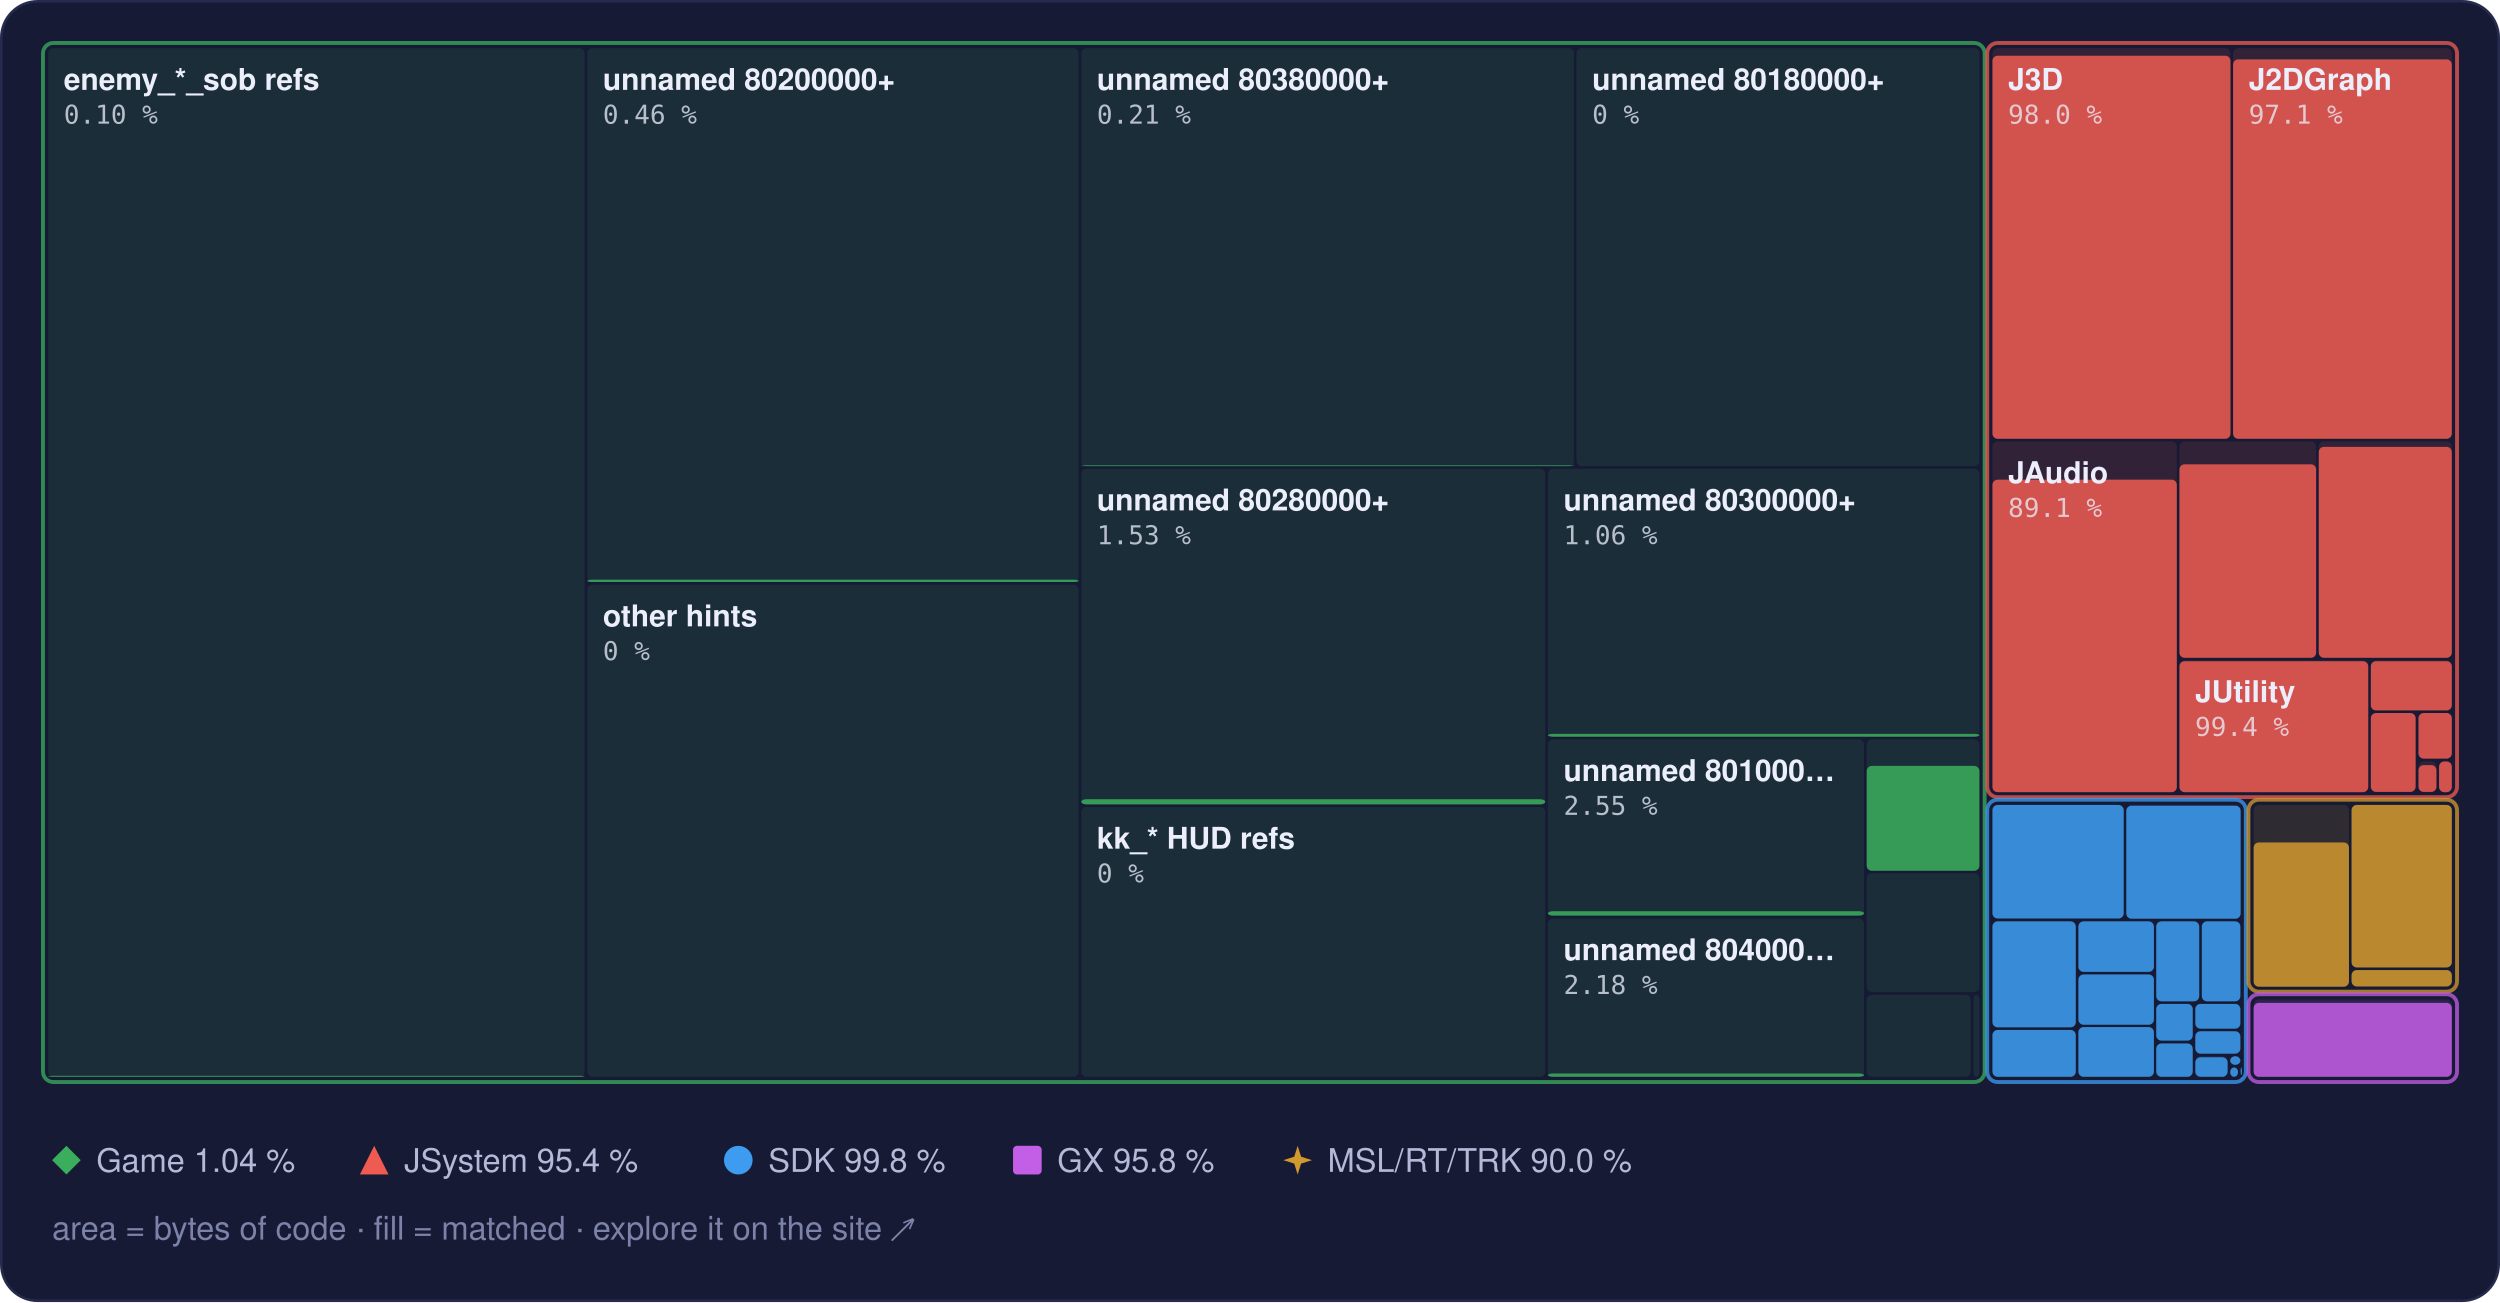
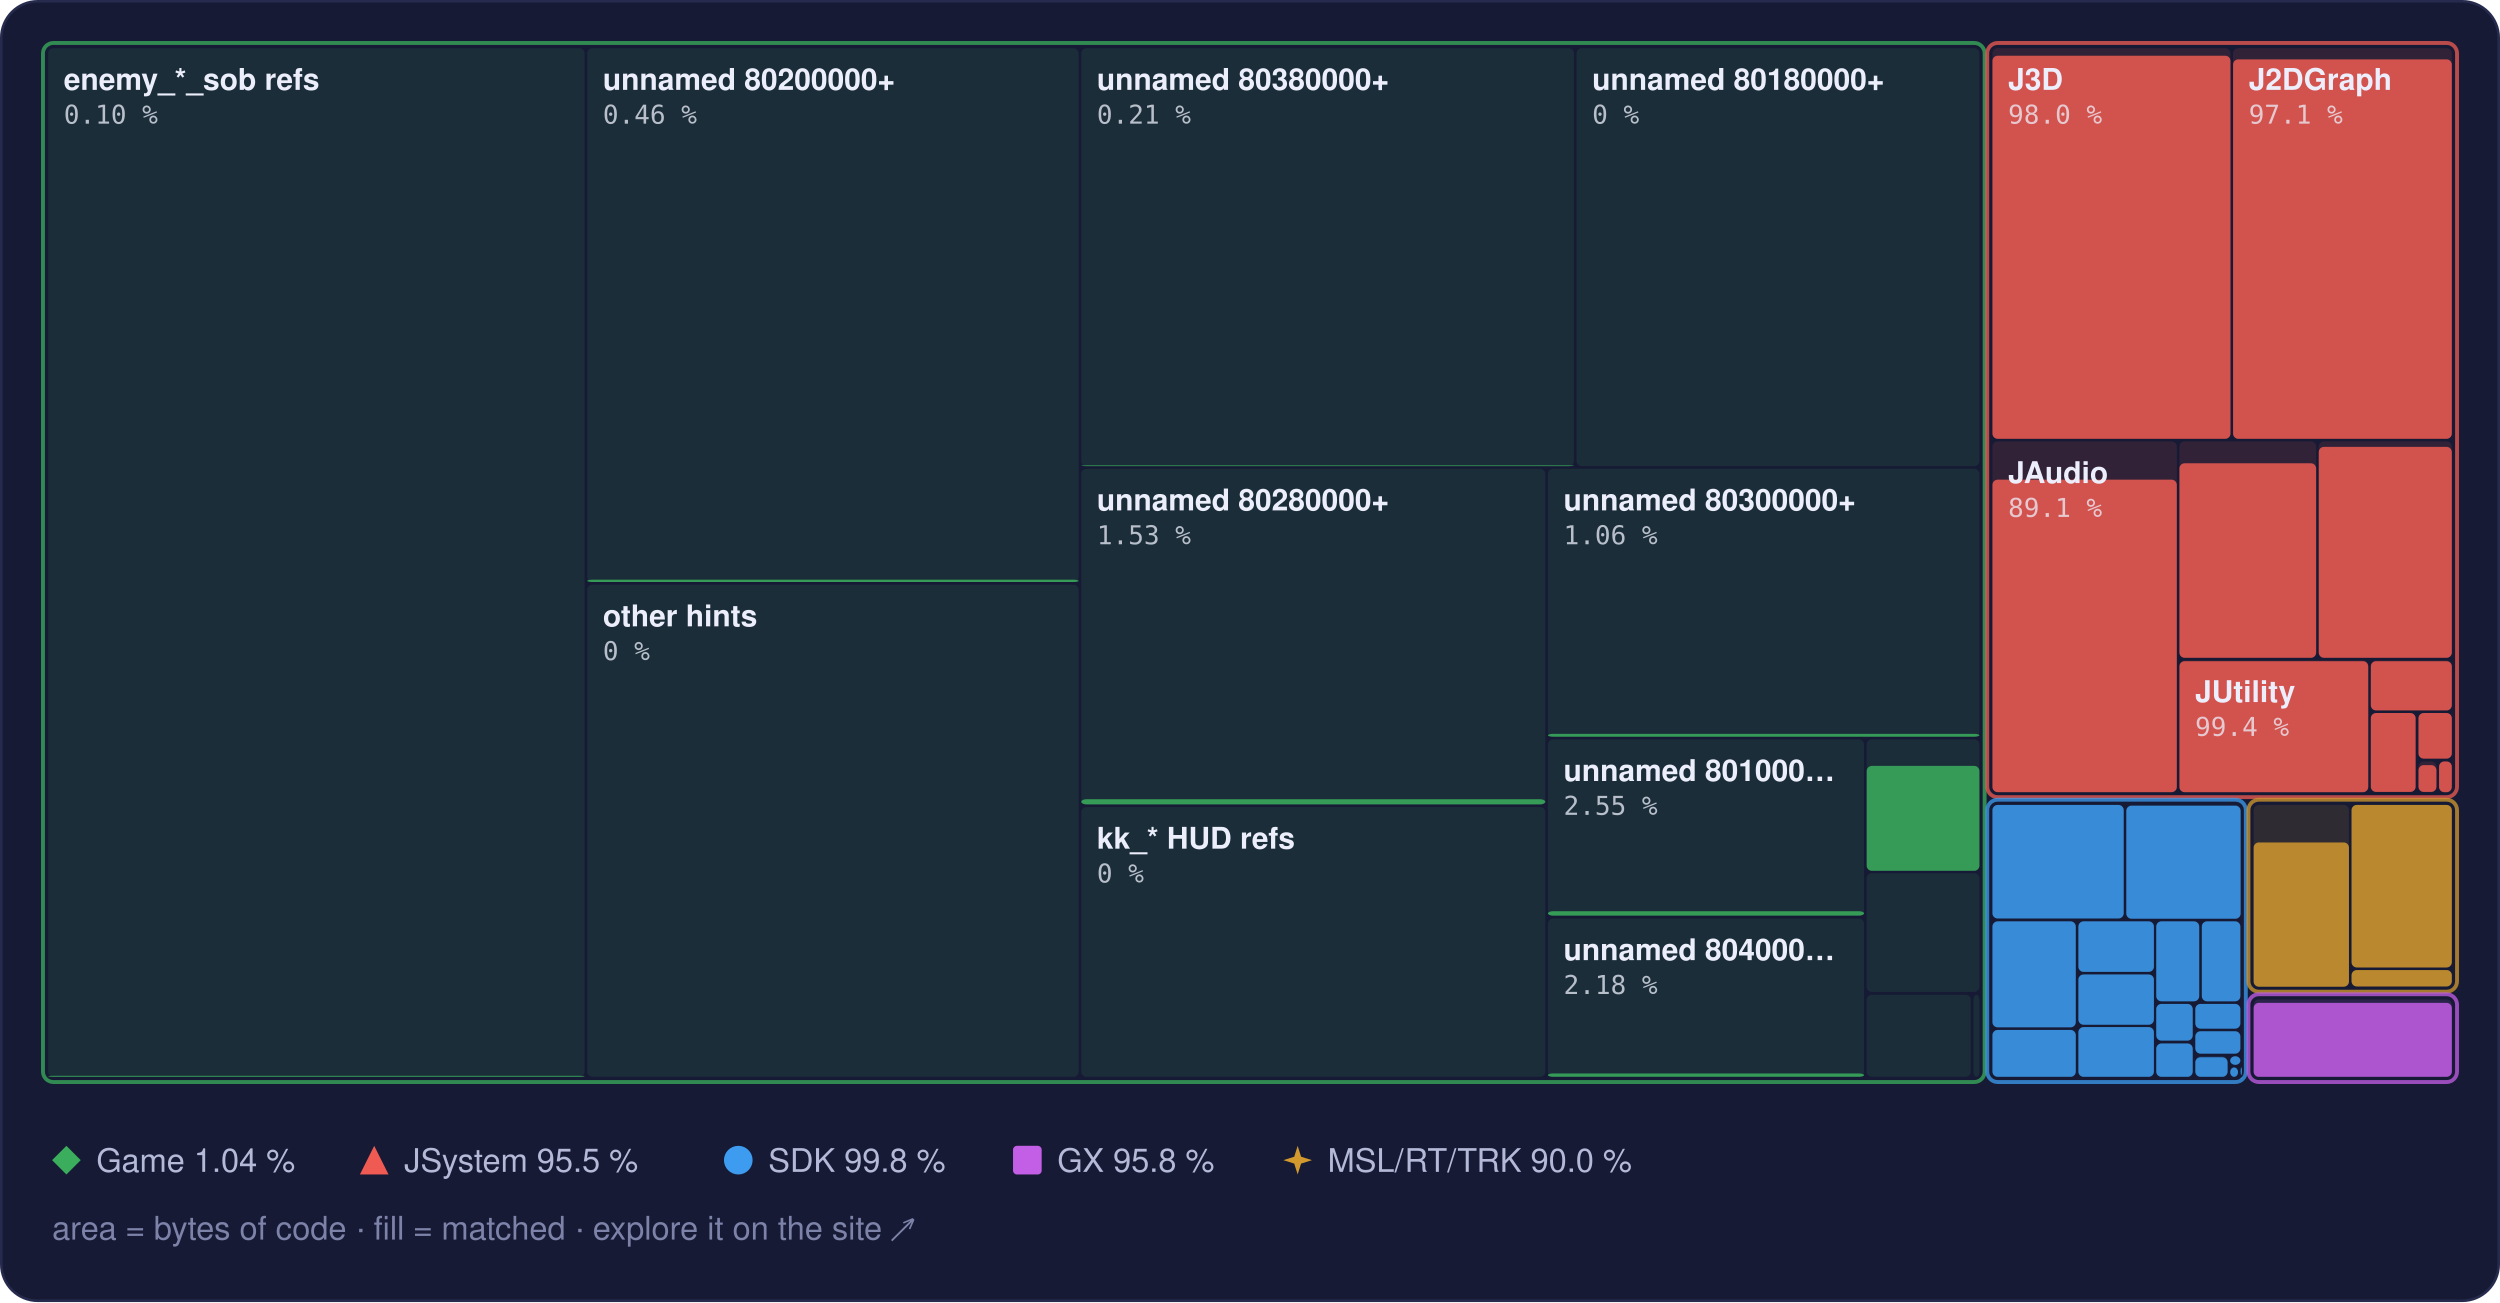
<svg xmlns="http://www.w3.org/2000/svg" width="960" height="500" viewBox="0 0 960 500" role="img" aria-label="Treemap of main.dol by library, area by bytes of code, filled to the matched share">
  <style>text { font-family: -apple-system, BlinkMacSystemFont, 'Segoe UI', Helvetica, Arial, sans-serif; } .mono { font-family: ui-monospace, SFMono-Regular, 'SF Mono', Menlo, Consolas, monospace; } .rise { transform-box: fill-box; transform-origin: 50% 100%; animation: rise 1.6s cubic-bezier(.2,.8,.2,1) .2s both; } @keyframes rise { from { transform: scaleY(0); } } @media (prefers-reduced-motion: reduce) { * { animation: none !important; } }</style>
  <rect x="0.5" y="0.5" width="959" height="499" rx="14" fill="#161a34" stroke="#262b4e" />
  <rect x="18.5" y="18.5" width="206.0" height="395.0" rx="2" fill="#3aae5c" fill-opacity="0.13" />
  <rect class="rise" x="18.5" y="413.1" width="206.0" height="0.4" rx="2" fill="#3aae5c" fill-opacity="0.85" />
  <rect x="225.5" y="18.5" width="188.7" height="205.0" rx="2" fill="#3aae5c" fill-opacity="0.13" />
  <rect class="rise" x="225.5" y="222.6" width="188.7" height="0.9" rx="2" fill="#3aae5c" fill-opacity="0.85" />
  <rect x="225.5" y="224.5" width="188.7" height="189.0" rx="2" fill="#3aae5c" fill-opacity="0.13" />
  <rect x="415.2" y="18.5" width="189.2" height="160.5" rx="2" fill="#3aae5c" fill-opacity="0.13" />
  <rect class="rise" x="415.2" y="178.7" width="189.2" height="0.3" rx="2" fill="#3aae5c" fill-opacity="0.85" />
  <rect x="605.4" y="18.5" width="154.7" height="160.5" rx="2" fill="#3aae5c" fill-opacity="0.13" />
  <rect x="415.2" y="180.0" width="178.2" height="128.9" rx="2" fill="#3aae5c" fill-opacity="0.13" />
  <rect class="rise" x="415.2" y="306.9" width="178.2" height="2.0" rx="2" fill="#3aae5c" fill-opacity="0.85" />
  <rect x="415.2" y="309.9" width="178.2" height="103.6" rx="2" fill="#3aae5c" fill-opacity="0.13" />
  <rect x="594.4" y="180.0" width="165.7" height="102.9" rx="2" fill="#3aae5c" fill-opacity="0.13" />
  <rect class="rise" x="594.4" y="281.8" width="165.7" height="1.1" rx="2" fill="#3aae5c" fill-opacity="0.85" />
  <rect x="594.4" y="283.9" width="121.4" height="67.8" rx="2" fill="#3aae5c" fill-opacity="0.13" />
  <rect class="rise" x="594.4" y="349.9" width="121.4" height="1.7" rx="2" fill="#3aae5c" fill-opacity="0.85" />
  <rect x="594.4" y="352.7" width="121.4" height="60.8" rx="2" fill="#3aae5c" fill-opacity="0.13" />
  <rect class="rise" x="594.4" y="412.2" width="121.4" height="1.3" rx="2" fill="#3aae5c" fill-opacity="0.85" />
  <rect x="716.8" y="283.9" width="43.3" height="50.4" rx="2" fill="#3aae5c" fill-opacity="0.13" />
  <rect class="rise" x="716.8" y="294.1" width="43.3" height="40.3" rx="2" fill="#3aae5c" fill-opacity="0.85" />
  <rect x="716.8" y="335.3" width="43.3" height="45.6" rx="2" fill="#3aae5c" fill-opacity="0.13" />
  <rect x="716.8" y="382.0" width="40.0" height="31.5" rx="2" fill="#3aae5c" fill-opacity="0.13" />
  <rect x="757.8" y="382.0" width="2.3" height="31.5" rx="2" fill="#3aae5c" fill-opacity="0.13" />
  <rect x="16.5" y="16.5" width="745.6" height="399.0" rx="4" fill="none" stroke="#3aae5c" stroke-opacity="0.75" stroke-width="1.5" />
  <rect x="765.1" y="18.5" width="91.4" height="150.0" rx="2" fill="#ef5b52" fill-opacity="0.13" />
  <rect class="rise" x="765.1" y="21.4" width="91.4" height="147.1" rx="2" fill="#ef5b52" fill-opacity="0.85" />
  <rect x="857.5" y="18.5" width="84.0" height="150.0" rx="2" fill="#ef5b52" fill-opacity="0.13" />
  <rect class="rise" x="857.5" y="22.8" width="84.0" height="145.7" rx="2" fill="#ef5b52" fill-opacity="0.85" />
  <rect x="765.1" y="169.5" width="70.8" height="134.6" rx="2" fill="#ef5b52" fill-opacity="0.13" />
  <rect class="rise" x="765.1" y="184.2" width="70.8" height="120.0" rx="2" fill="#ef5b52" fill-opacity="0.85" />
  <rect x="836.9" y="169.5" width="52.5" height="83.1" rx="2" fill="#ef5b52" fill-opacity="0.13" />
-   <rect class="rise" x="836.9" y="178.3" width="52.5" height="74.3" rx="2" fill="#ef5b52" fill-opacity="0.85" />
+   <rect class="rise" x="836.9" y="177.9" width="52.5" height="74.7" rx="2" fill="#ef5b52" fill-opacity="0.85" />
  <rect x="890.4" y="169.5" width="51.1" height="83.1" rx="2" fill="#ef5b52" fill-opacity="0.13" />
  <rect class="rise" x="890.4" y="171.6" width="51.1" height="81.0" rx="2" fill="#ef5b52" fill-opacity="0.85" />
  <rect x="836.9" y="253.6" width="72.5" height="50.6" rx="2" fill="#ef5b52" fill-opacity="0.13" />
  <rect class="rise" x="836.9" y="253.9" width="72.5" height="50.3" rx="2" fill="#ef5b52" fill-opacity="0.85" />
  <rect x="910.4" y="253.6" width="31.1" height="19.2" rx="2" fill="#ef5b52" fill-opacity="0.13" />
  <rect class="rise" x="910.4" y="253.9" width="31.1" height="18.9" rx="2" fill="#ef5b52" fill-opacity="0.85" />
  <rect x="910.4" y="273.8" width="17.2" height="30.3" rx="2" fill="#ef5b52" fill-opacity="0.13" />
  <rect class="rise" x="910.4" y="273.8" width="17.2" height="30.3" rx="2" fill="#ef5b52" fill-opacity="0.85" />
  <rect x="928.7" y="273.8" width="12.8" height="17.6" rx="2" fill="#ef5b52" fill-opacity="0.13" />
  <rect class="rise" x="928.7" y="273.8" width="12.8" height="17.5" rx="2" fill="#ef5b52" fill-opacity="0.85" />
  <rect x="928.7" y="292.4" width="6.9" height="11.8" rx="2" fill="#ef5b52" fill-opacity="0.13" />
  <rect class="rise" x="928.7" y="293.8" width="6.9" height="10.3" rx="2" fill="#ef5b52" fill-opacity="0.85" />
  <rect x="936.6" y="292.4" width="4.9" height="11.8" rx="2" fill="#ef5b52" fill-opacity="0.13" />
  <rect class="rise" x="936.6" y="292.4" width="4.9" height="11.8" rx="2" fill="#ef5b52" fill-opacity="0.85" />
  <rect x="763.1" y="16.5" width="180.4" height="289.6" rx="4" fill="none" stroke="#ef5b52" stroke-opacity="0.75" stroke-width="1.5" />
  <rect x="765.1" y="309.1" width="50.4" height="43.6" rx="2" fill="#3d9cf0" fill-opacity="0.13" />
  <rect class="rise" x="765.1" y="309.1" width="50.4" height="43.6" rx="2" fill="#3d9cf0" fill-opacity="0.85" />
  <rect x="816.5" y="309.1" width="43.9" height="43.6" rx="2" fill="#3d9cf0" fill-opacity="0.13" />
  <rect class="rise" x="816.5" y="309.4" width="43.9" height="43.4" rx="2" fill="#3d9cf0" fill-opacity="0.85" />
  <rect x="765.1" y="353.8" width="32.0" height="40.7" rx="2" fill="#3d9cf0" fill-opacity="0.13" />
  <rect class="rise" x="765.1" y="353.8" width="32.0" height="40.7" rx="2" fill="#3d9cf0" fill-opacity="0.85" />
  <rect x="765.1" y="395.5" width="32.0" height="18.0" rx="2" fill="#3d9cf0" fill-opacity="0.13" />
  <rect class="rise" x="765.1" y="395.5" width="32.0" height="18.0" rx="2" fill="#3d9cf0" fill-opacity="0.85" />
  <rect x="798.1" y="353.8" width="29.0" height="19.4" rx="2" fill="#3d9cf0" fill-opacity="0.13" />
  <rect class="rise" x="798.1" y="353.8" width="29.0" height="19.4" rx="2" fill="#3d9cf0" fill-opacity="0.85" />
  <rect x="798.1" y="374.2" width="29.0" height="19.3" rx="2" fill="#3d9cf0" fill-opacity="0.13" />
  <rect class="rise" x="798.1" y="374.2" width="29.0" height="19.3" rx="2" fill="#3d9cf0" fill-opacity="0.85" />
  <rect x="798.1" y="394.4" width="29.0" height="19.1" rx="2" fill="#3d9cf0" fill-opacity="0.13" />
  <rect class="rise" x="798.1" y="394.4" width="29.0" height="19.1" rx="2" fill="#3d9cf0" fill-opacity="0.85" />
  <rect x="828.0" y="353.8" width="16.5" height="30.7" rx="2" fill="#3d9cf0" fill-opacity="0.13" />
  <rect class="rise" x="828.0" y="353.8" width="16.5" height="30.7" rx="2" fill="#3d9cf0" fill-opacity="0.85" />
  <rect x="845.5" y="353.8" width="14.8" height="30.7" rx="2" fill="#3d9cf0" fill-opacity="0.13" />
  <rect class="rise" x="845.5" y="353.8" width="14.8" height="30.7" rx="2" fill="#3d9cf0" fill-opacity="0.85" />
  <rect x="828.0" y="385.5" width="14.0" height="14.1" rx="2" fill="#3d9cf0" fill-opacity="0.13" />
  <rect class="rise" x="828.0" y="385.5" width="14.0" height="14.1" rx="2" fill="#3d9cf0" fill-opacity="0.85" />
  <rect x="828.0" y="400.7" width="14.0" height="12.8" rx="2" fill="#3d9cf0" fill-opacity="0.13" />
  <rect class="rise" x="828.0" y="400.7" width="14.0" height="12.8" rx="2" fill="#3d9cf0" fill-opacity="0.85" />
  <rect x="843.0" y="385.5" width="17.3" height="9.5" rx="2" fill="#3d9cf0" fill-opacity="0.13" />
  <rect class="rise" x="843.0" y="385.5" width="17.3" height="9.5" rx="2" fill="#3d9cf0" fill-opacity="0.85" />
  <rect x="843.0" y="396.0" width="17.3" height="8.6" rx="2" fill="#3d9cf0" fill-opacity="0.13" />
  <rect class="rise" x="843.0" y="396.0" width="17.3" height="8.6" rx="2" fill="#3d9cf0" fill-opacity="0.85" />
  <rect x="843.0" y="405.6" width="12.4" height="7.9" rx="2" fill="#3d9cf0" fill-opacity="0.13" />
  <rect class="rise" x="843.0" y="406.0" width="12.4" height="7.5" rx="2" fill="#3d9cf0" fill-opacity="0.85" />
  <rect x="856.4" y="405.6" width="3.9" height="3.3" rx="2" fill="#3d9cf0" fill-opacity="0.13" />
  <rect class="rise" x="856.4" y="405.6" width="3.9" height="3.3" rx="2" fill="#3d9cf0" fill-opacity="0.85" />
  <rect x="856.4" y="409.9" width="3.0" height="3.6" rx="2" fill="#3d9cf0" fill-opacity="0.13" />
  <rect class="rise" x="856.4" y="409.9" width="3.0" height="3.6" rx="2" fill="#3d9cf0" fill-opacity="0.85" />
  <rect x="860.4" y="409.9" width="0.5" height="2.9" rx="2" fill="#3d9cf0" fill-opacity="0.13" />
  <rect class="rise" x="860.4" y="409.9" width="0.5" height="2.9" rx="2" fill="#3d9cf0" fill-opacity="0.85" />
  <rect x="860.4" y="413.8" width="0.5" height="0.5" rx="2" fill="#3d9cf0" fill-opacity="0.13" />
  <rect class="rise" x="860.4" y="413.8" width="0.5" height="0.5" rx="2" fill="#3d9cf0" fill-opacity="0.85" />
  <rect x="763.1" y="307.1" width="99.3" height="108.4" rx="4" fill="none" stroke="#3d9cf0" stroke-opacity="0.75" stroke-width="1.5" />
  <rect x="865.4" y="309.1" width="36.6" height="69.7" rx="2" fill="#d29a2e" fill-opacity="0.13" />
  <rect class="rise" x="865.4" y="323.5" width="36.6" height="55.4" rx="2" fill="#d29a2e" fill-opacity="0.85" />
  <rect x="903.0" y="309.1" width="38.5" height="62.4" rx="2" fill="#d29a2e" fill-opacity="0.13" />
  <rect class="rise" x="903.0" y="309.1" width="38.5" height="62.4" rx="2" fill="#d29a2e" fill-opacity="0.85" />
  <rect x="903.0" y="372.5" width="38.5" height="6.3" rx="2" fill="#d29a2e" fill-opacity="0.13" />
  <rect class="rise" x="903.0" y="372.5" width="38.5" height="6.3" rx="2" fill="#d29a2e" fill-opacity="0.85" />
  <rect x="863.4" y="307.1" width="80.1" height="73.7" rx="4" fill="none" stroke="#d29a2e" stroke-opacity="0.75" stroke-width="1.5" />
  <rect x="865.4" y="383.8" width="76.1" height="29.7" rx="2" fill="#c35ee6" fill-opacity="0.13" />
  <rect class="rise" x="865.4" y="385.1" width="76.1" height="28.4" rx="2" fill="#c35ee6" fill-opacity="0.85" />
  <rect x="863.4" y="381.8" width="80.1" height="33.7" rx="4" fill="none" stroke="#c35ee6" stroke-opacity="0.75" stroke-width="1.5" />
  <text x="24.5" y="34.5" font-size="11.5" font-weight="600" fill="#eceefb">enemy_*_sob refs</text>
  <text x="24.5" y="47.5" class="mono" font-size="10" fill="#eceefb" fill-opacity="0.75">0.10 %</text>
  <text x="231.5" y="34.5" font-size="11.5" font-weight="600" fill="#eceefb">unnamed 80200000+</text>
  <text x="231.5" y="47.5" class="mono" font-size="10" fill="#eceefb" fill-opacity="0.75">0.46 %</text>
  <text x="231.5" y="240.5" font-size="11.5" font-weight="600" fill="#eceefb">other hints</text>
  <text x="231.5" y="253.5" class="mono" font-size="10" fill="#eceefb" fill-opacity="0.75">0 %</text>
  <text x="421.2" y="34.5" font-size="11.5" font-weight="600" fill="#eceefb">unnamed 80380000+</text>
  <text x="421.2" y="47.5" class="mono" font-size="10" fill="#eceefb" fill-opacity="0.75">0.21 %</text>
  <text x="611.4" y="34.5" font-size="11.5" font-weight="600" fill="#eceefb">unnamed 80180000+</text>
  <text x="611.4" y="47.5" class="mono" font-size="10" fill="#eceefb" fill-opacity="0.75">0 %</text>
  <text x="421.2" y="196.0" font-size="11.5" font-weight="600" fill="#eceefb">unnamed 80280000+</text>
  <text x="421.2" y="209.0" class="mono" font-size="10" fill="#eceefb" fill-opacity="0.75">1.53 %</text>
  <text x="421.2" y="325.9" font-size="11.5" font-weight="600" fill="#eceefb">kk_* HUD refs</text>
  <text x="421.2" y="338.9" class="mono" font-size="10" fill="#eceefb" fill-opacity="0.75">0 %</text>
  <text x="600.4" y="196.0" font-size="11.5" font-weight="600" fill="#eceefb">unnamed 80300000+</text>
  <text x="600.4" y="209.0" class="mono" font-size="10" fill="#eceefb" fill-opacity="0.75">1.06 %</text>
  <text x="600.4" y="299.9" font-size="11.5" font-weight="600" fill="#eceefb">unnamed 801000…</text>
  <text x="600.4" y="312.9" class="mono" font-size="10" fill="#eceefb" fill-opacity="0.75">2.55 %</text>
  <text x="600.4" y="368.7" font-size="11.5" font-weight="600" fill="#eceefb">unnamed 804000…</text>
  <text x="600.4" y="381.7" class="mono" font-size="10" fill="#eceefb" fill-opacity="0.75">2.18 %</text>
  <text x="771.1" y="34.5" font-size="11.5" font-weight="600" fill="#eceefb">J3D</text>
  <text x="771.1" y="47.5" class="mono" font-size="10" fill="#eceefb" fill-opacity="0.75">98.0 %</text>
  <text x="863.5" y="34.5" font-size="11.5" font-weight="600" fill="#eceefb">J2DGraph</text>
  <text x="863.5" y="47.5" class="mono" font-size="10" fill="#eceefb" fill-opacity="0.75">97.1 %</text>
  <text x="771.1" y="185.5" font-size="11.5" font-weight="600" fill="#eceefb">JAudio</text>
  <text x="771.1" y="198.5" class="mono" font-size="10" fill="#eceefb" fill-opacity="0.75">89.1 %</text>
  <text x="842.9" y="269.6" font-size="11.5" font-weight="600" fill="#eceefb">JUtility</text>
  <text x="842.9" y="282.6" class="mono" font-size="10" fill="#eceefb" fill-opacity="0.75">99.4 %</text>
  <g fill="#3aae5c">
    <path d="M25.5 440L31 445.5L25.5 451L20 445.5Z" />
  </g>
  <text x="37" y="450" font-size="12.5" fill="#b4b9d8">Game 1.04 %</text>
  <g fill="#ef5b52">
    <path d="M143.7 440L149.2 451L138.2 451Z" />
  </g>
-   <text x="155.2" y="450" font-size="12.5" fill="#b4b9d8">JSystem 95.4 %</text>
+   <text x="155.2" y="450" font-size="12.5" fill="#b4b9d8">JSystem 95.5 %</text>
  <g fill="#3d9cf0">
    <circle cx="283.5" cy="445.5" r="5.5" />
  </g>
  <text x="295.0" y="450" font-size="12.5" fill="#b4b9d8">SDK 99.8 %</text>
  <g fill="#c35ee6">
    <rect x="389" y="440" width="11" height="11" rx="1.5" />
  </g>
  <text x="406.0" y="450" font-size="12.5" fill="#b4b9d8">GX 95.8 %</text>
  <g fill="#d29a2e">
    <path d="M498.3 440L499.62 444.18L503.8 445.5L499.62 446.82L498.3 451L496.98 446.82L492.8 445.5L496.98 444.18Z" />
  </g>
  <text x="509.8" y="450" font-size="12.5" fill="#b4b9d8">MSL/RT/TRK 90.0 %</text>
  <text x="20" y="476" font-size="12.5" fill="#7c82a8">area = bytes of code · fill = matched · explore it on the site ↗</text>
</svg>
